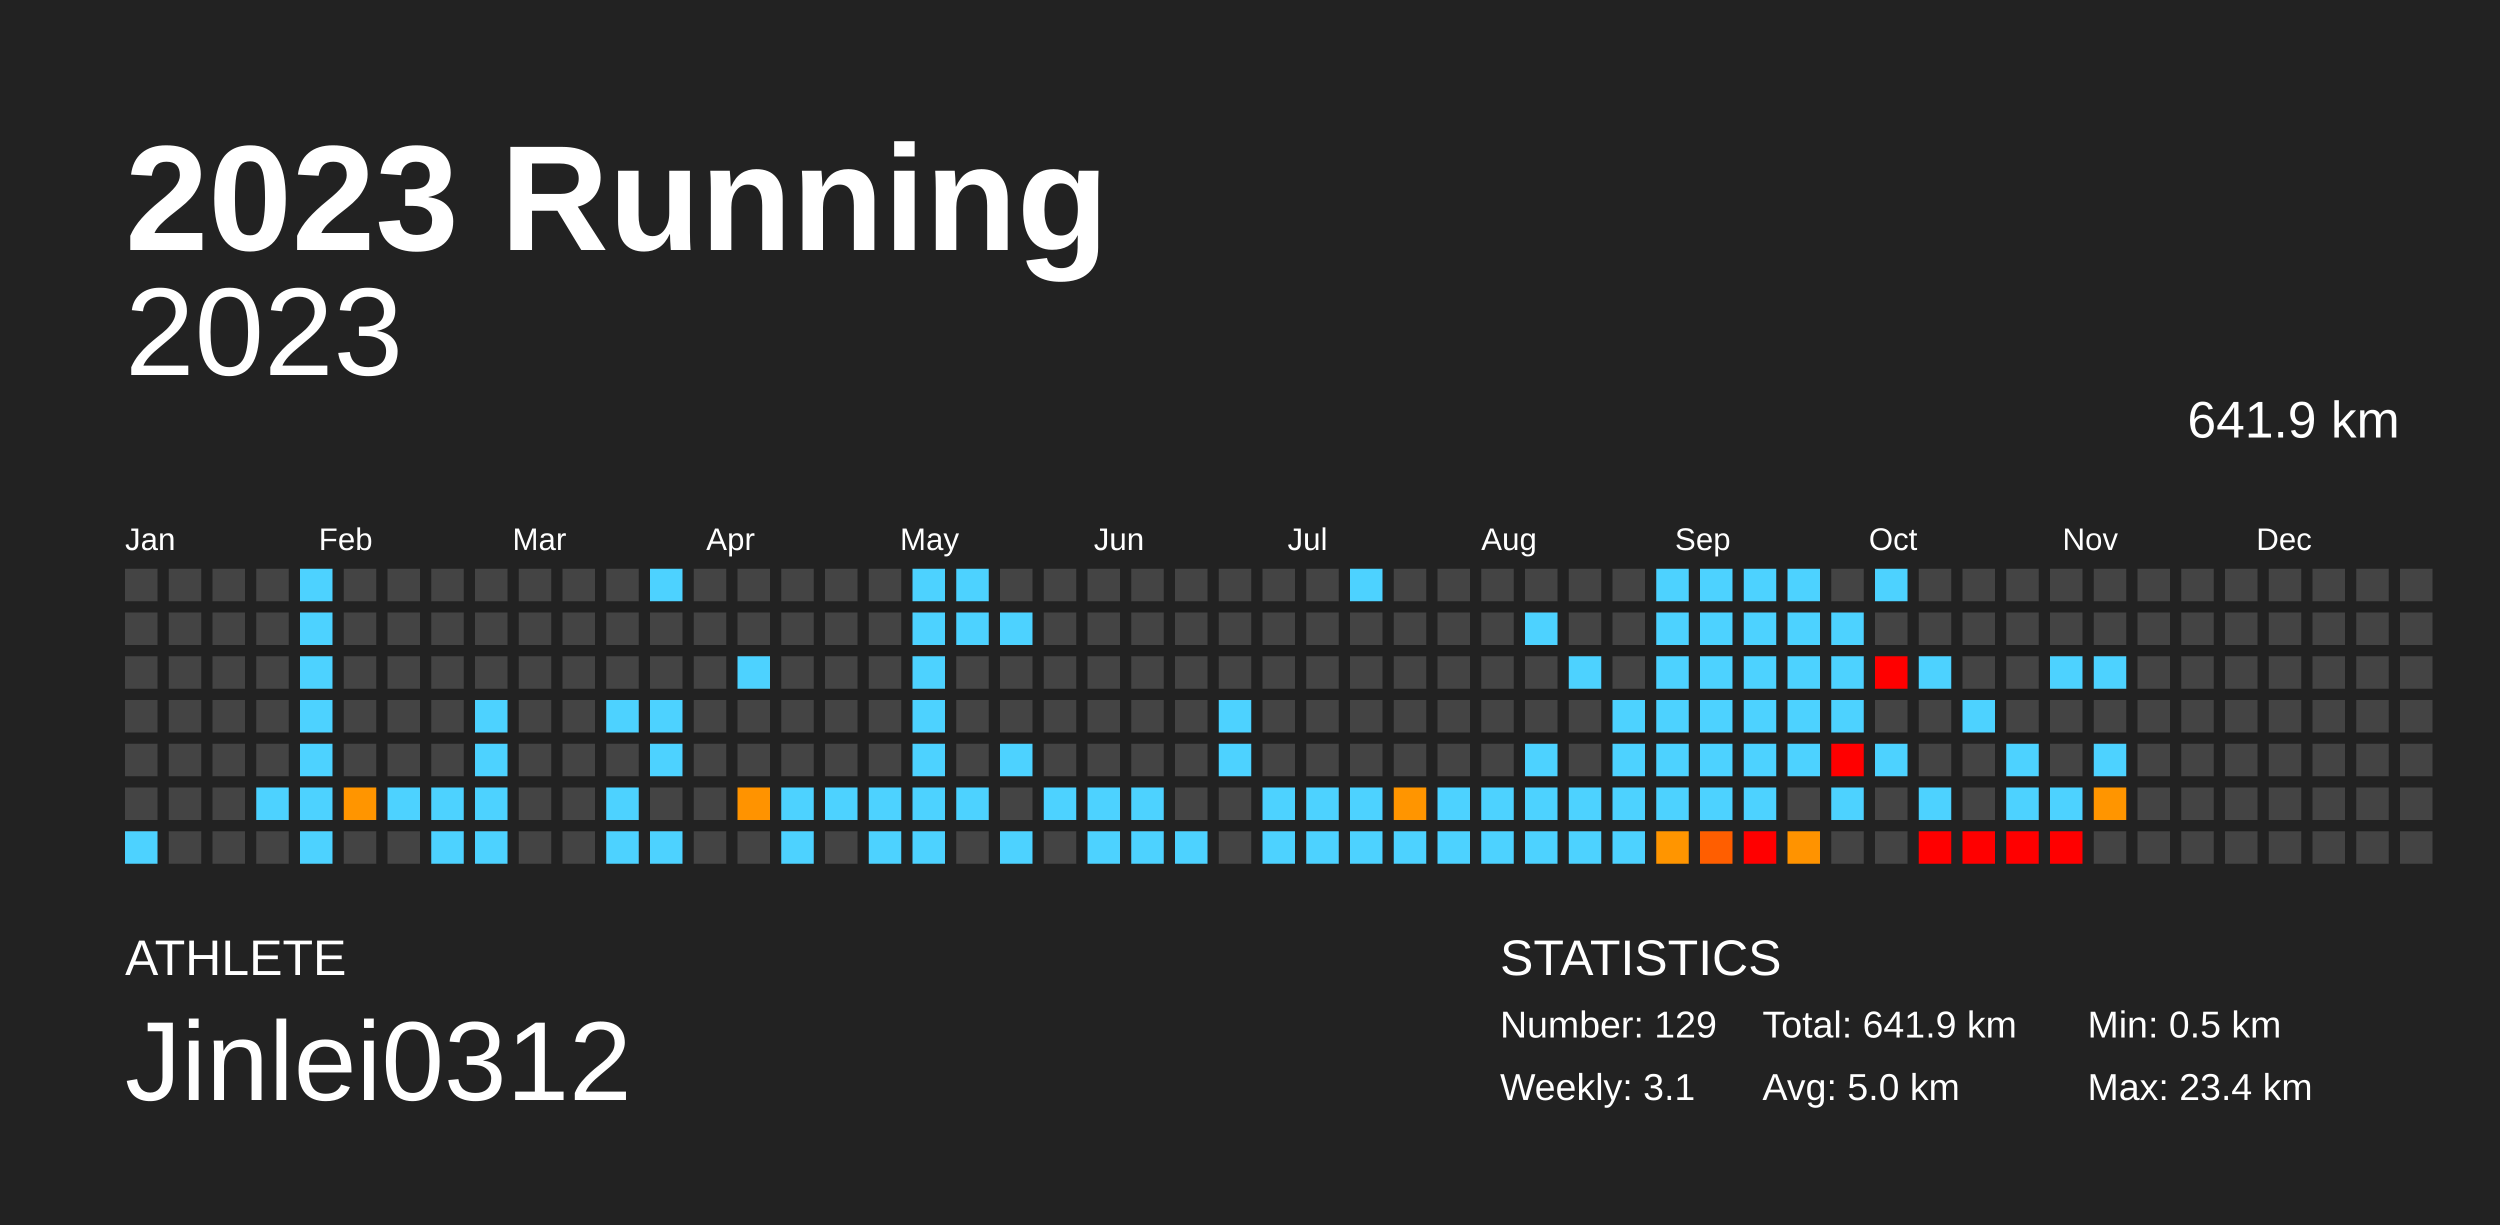
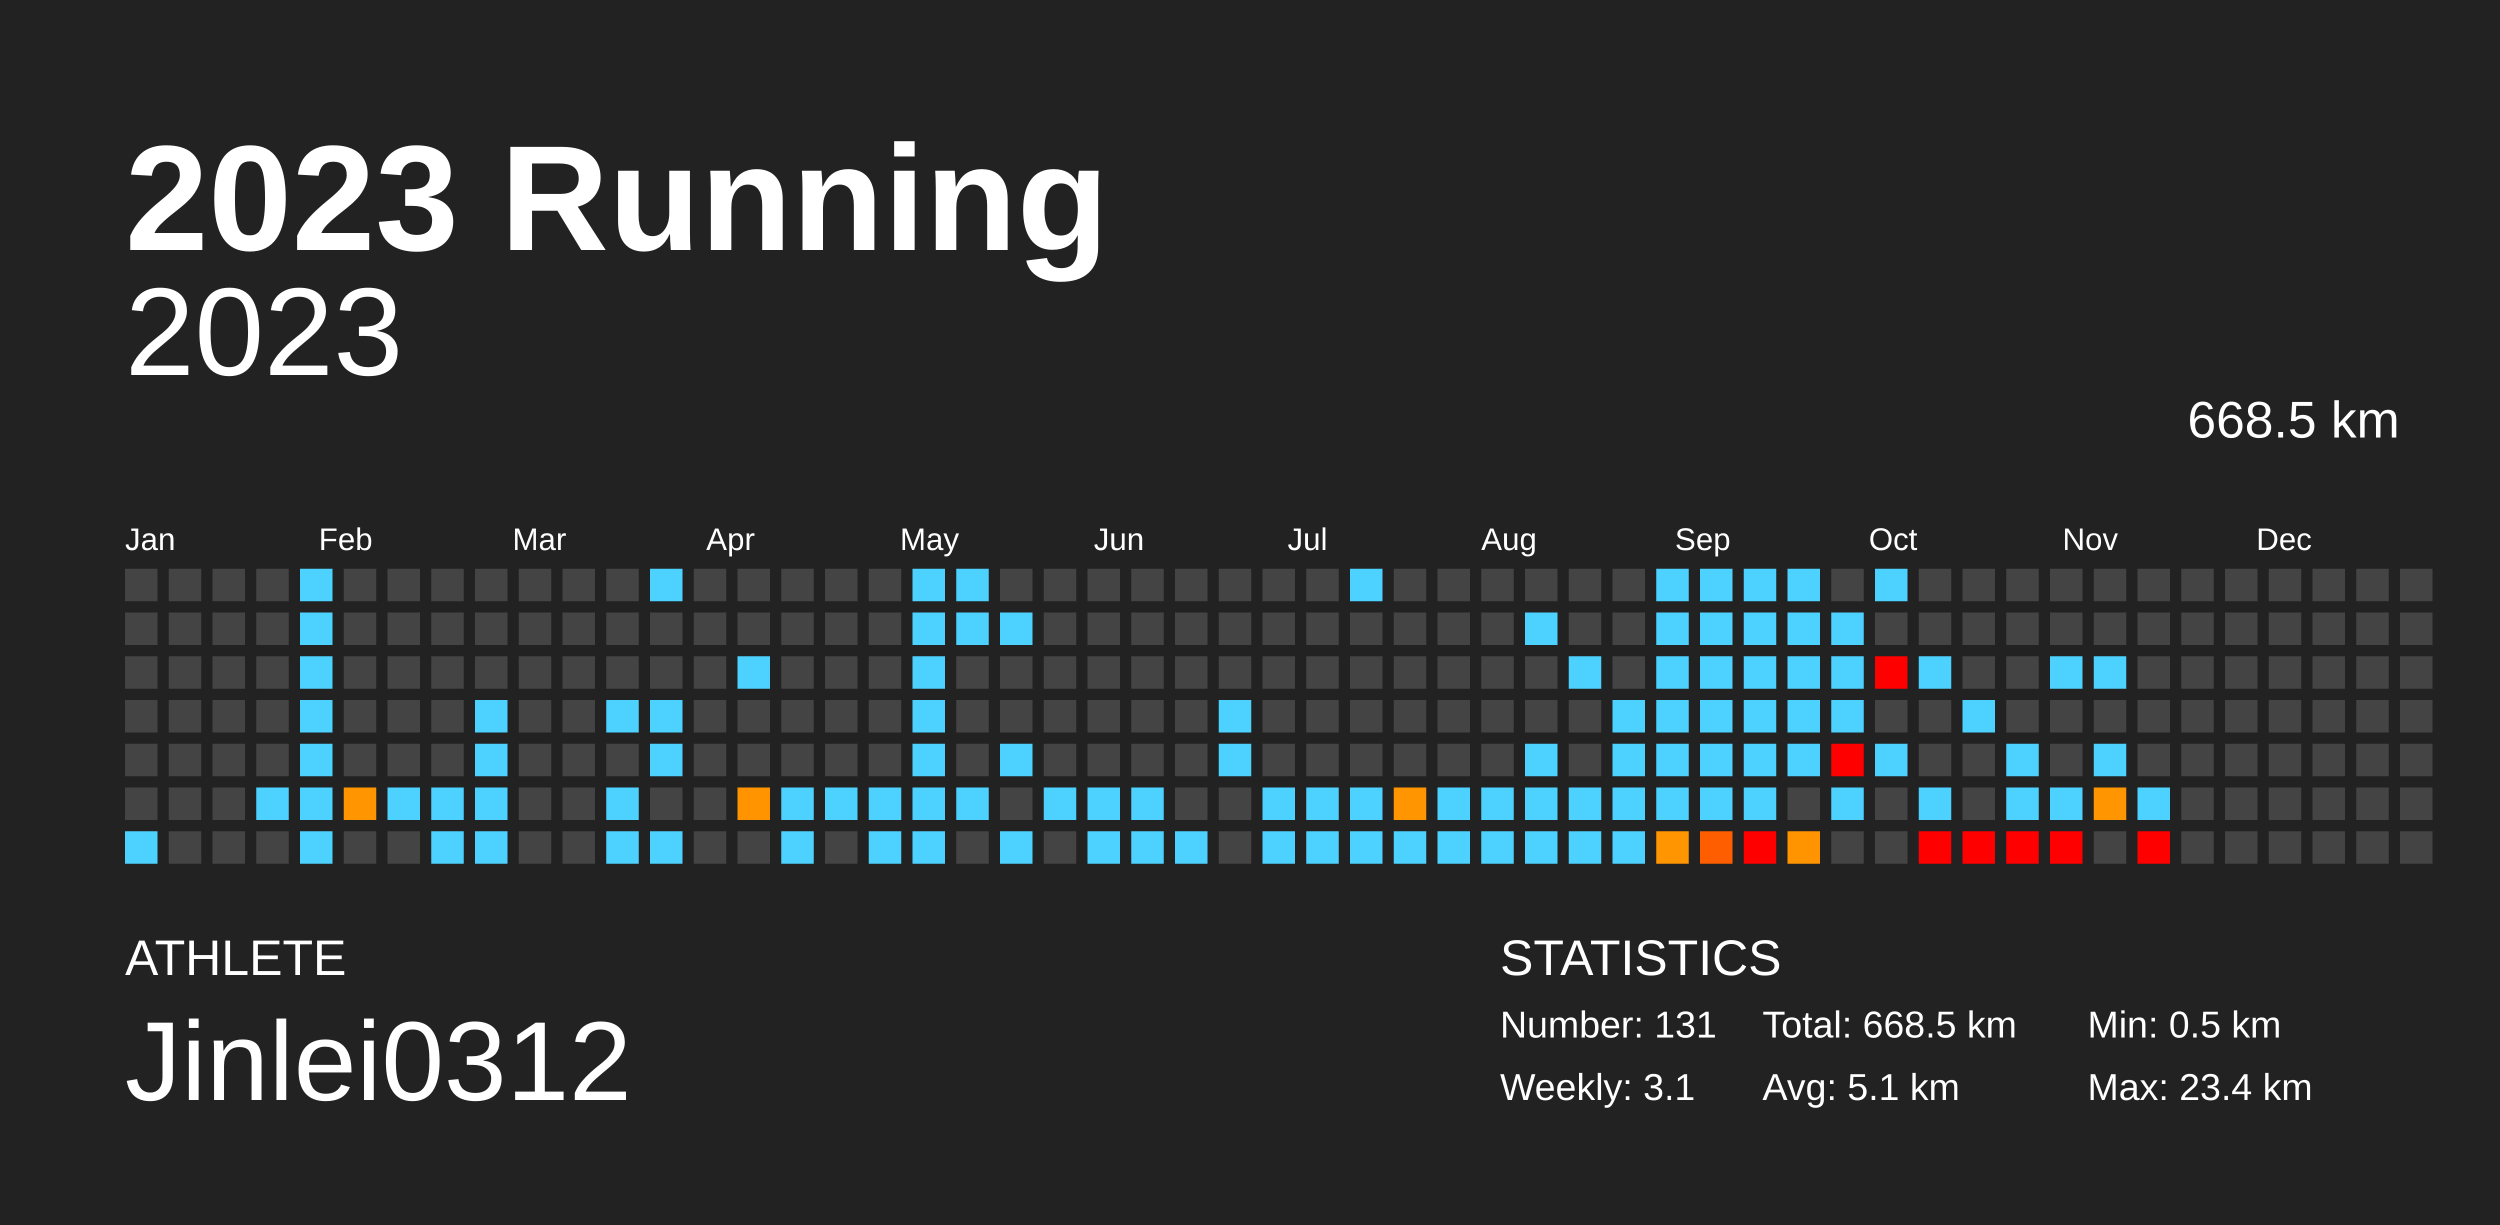
<svg xmlns="http://www.w3.org/2000/svg" baseProfile="full" height="98mm" version="1.1" viewBox="0,0,200,98" width="200mm">
  <defs />
  <rect fill="#222222" height="98" width="200" x="0" y="0" />
  <text fill="#FFFFFF" style="font-size:12px; font-family:Arial; font-weight:bold;" x="10" y="20">2023 Running</text>
  <text fill="#FFFFFF" style="font-size:4px; font-family:Arial" x="10" y="78">ATHLETE</text>
  <text fill="#FFFFFF" style="font-size:9px; font-family:Arial" x="10" y="88">Jinlei0312</text>
  <text fill="#FFFFFF" style="font-size:4px; font-family:Arial" x="120" y="78">STATISTICS</text>
-   <text fill="#FFFFFF" style="font-size:3px; font-family:Arial" x="120" y="83">Number: 129</text>
+   <text fill="#FFFFFF" style="font-size:3px; font-family:Arial" x="120" y="83">Number: 131</text>
  <text fill="#FFFFFF" style="font-size:3px; font-family:Arial" x="120" y="88">Weekly: 3.1</text>
-   <text fill="#FFFFFF" style="font-size:3px; font-family:Arial" x="141" y="83">Total: 641.9 km</text>
-   <text fill="#FFFFFF" style="font-size:3px; font-family:Arial" x="141" y="88">Avg: 5.0 km</text>
+   <text fill="#FFFFFF" style="font-size:3px; font-family:Arial" x="141" y="83">Total: 668.5 km</text>
+   <text fill="#FFFFFF" style="font-size:3px; font-family:Arial" x="141" y="88">Avg: 5.1 km</text>
  <text fill="#FFFFFF" style="font-size:3px; font-family:Arial" x="167" y="83">Min: 0.5 km</text>
  <text fill="#FFFFFF" style="font-size:3px; font-family:Arial" x="167" y="88">Max: 23.4 km</text>
  <text alignment-baseline="hanging" fill="#FFFFFF" style="font-size:10.0px; font-family:Arial;" x="10" y="30">2023</text>
-   <text alignment-baseline="hanging" fill="#FFFFFF" style="font-size:4.125px; font-family:Arial;" x="175" y="35">641.9 km</text>
+   <text alignment-baseline="hanging" fill="#FFFFFF" style="font-size:4.125px; font-family:Arial;" x="175" y="35">668.5 km</text>
  <text fill="#FFFFFF" style="font-size:2.5px; font-family:Arial" x="10.0" y="44">Jan</text>
  <text fill="#FFFFFF" style="font-size:2.5px; font-family:Arial" x="25.5" y="44">Feb</text>
  <text fill="#FFFFFF" style="font-size:2.5px; font-family:Arial" x="41.0" y="44">Mar</text>
  <text fill="#FFFFFF" style="font-size:2.5px; font-family:Arial" x="56.5" y="44">Apr</text>
  <text fill="#FFFFFF" style="font-size:2.5px; font-family:Arial" x="72.0" y="44">May</text>
  <text fill="#FFFFFF" style="font-size:2.5px; font-family:Arial" x="87.5" y="44">Jun</text>
  <text fill="#FFFFFF" style="font-size:2.5px; font-family:Arial" x="103.0" y="44">Jul</text>
  <text fill="#FFFFFF" style="font-size:2.5px; font-family:Arial" x="118.5" y="44">Aug</text>
  <text fill="#FFFFFF" style="font-size:2.5px; font-family:Arial" x="134.0" y="44">Sep</text>
  <text fill="#FFFFFF" style="font-size:2.5px; font-family:Arial" x="149.5" y="44">Oct</text>
  <text fill="#FFFFFF" style="font-size:2.5px; font-family:Arial" x="165.0" y="44">Nov</text>
  <text fill="#FFFFFF" style="font-size:2.5px; font-family:Arial" x="180.5" y="44">Dec</text>
  <rect fill="#444444" height="2.6" width="2.6" x="10.0" y="45.5" />
  <rect fill="#444444" height="2.6" width="2.6" x="10.0" y="49.0" />
  <rect fill="#444444" height="2.6" width="2.6" x="10.0" y="52.5" />
  <rect fill="#444444" height="2.6" width="2.6" x="10.0" y="56.0" />
  <rect fill="#444444" height="2.6" width="2.6" x="10.0" y="59.5" />
  <rect fill="#444444" height="2.6" width="2.6" x="10.0" y="63.0" />
  <rect fill="#4dd2ff" height="2.6" width="2.6" x="10.0" y="66.5" />
  <rect fill="#444444" height="2.6" width="2.6" x="13.5" y="45.5" />
  <rect fill="#444444" height="2.6" width="2.6" x="13.5" y="49.0" />
  <rect fill="#444444" height="2.6" width="2.6" x="13.5" y="52.5" />
  <rect fill="#444444" height="2.6" width="2.6" x="13.5" y="56.0" />
  <rect fill="#444444" height="2.6" width="2.6" x="13.5" y="59.5" />
  <rect fill="#444444" height="2.6" width="2.6" x="13.5" y="63.0" />
  <rect fill="#444444" height="2.6" width="2.6" x="13.5" y="66.5" />
  <rect fill="#444444" height="2.6" width="2.6" x="17.0" y="45.5" />
  <rect fill="#444444" height="2.6" width="2.6" x="17.0" y="49.0" />
  <rect fill="#444444" height="2.6" width="2.6" x="17.0" y="52.5" />
  <rect fill="#444444" height="2.6" width="2.6" x="17.0" y="56.0" />
  <rect fill="#444444" height="2.6" width="2.6" x="17.0" y="59.5" />
  <rect fill="#444444" height="2.6" width="2.6" x="17.0" y="63.0" />
  <rect fill="#444444" height="2.6" width="2.6" x="17.0" y="66.5" />
  <rect fill="#444444" height="2.6" width="2.6" x="20.5" y="45.5" />
  <rect fill="#444444" height="2.6" width="2.6" x="20.5" y="49.0" />
  <rect fill="#444444" height="2.6" width="2.6" x="20.5" y="52.5" />
  <rect fill="#444444" height="2.6" width="2.6" x="20.5" y="56.0" />
  <rect fill="#444444" height="2.6" width="2.6" x="20.5" y="59.5" />
  <rect fill="#4dd2ff" height="2.6" width="2.6" x="20.5" y="63.0" />
  <rect fill="#444444" height="2.6" width="2.6" x="20.5" y="66.5" />
  <rect fill="#4dd2ff" height="2.6" width="2.6" x="24.0" y="45.5" />
  <rect fill="#4dd2ff" height="2.6" width="2.6" x="24.0" y="49.0" />
  <rect fill="#4dd2ff" height="2.6" width="2.6" x="24.0" y="52.5" />
  <rect fill="#4dd2ff" height="2.6" width="2.6" x="24.0" y="56.0" />
  <rect fill="#4dd2ff" height="2.6" width="2.6" x="24.0" y="59.5" />
  <rect fill="#4dd2ff" height="2.6" width="2.6" x="24.0" y="63.0" />
  <rect fill="#4dd2ff" height="2.6" width="2.6" x="24.0" y="66.5" />
  <rect fill="#444444" height="2.6" width="2.6" x="27.5" y="45.5" />
  <rect fill="#444444" height="2.6" width="2.6" x="27.5" y="49.0" />
  <rect fill="#444444" height="2.6" width="2.6" x="27.5" y="52.5" />
  <rect fill="#444444" height="2.6" width="2.6" x="27.5" y="56.0" />
  <rect fill="#444444" height="2.6" width="2.6" x="27.5" y="59.5" />
  <rect fill="#ff9500" height="2.6" width="2.6" x="27.5" y="63.0" />
  <rect fill="#444444" height="2.6" width="2.6" x="27.5" y="66.5" />
  <rect fill="#444444" height="2.6" width="2.6" x="31.0" y="45.5" />
  <rect fill="#444444" height="2.6" width="2.6" x="31.0" y="49.0" />
  <rect fill="#444444" height="2.6" width="2.6" x="31.0" y="52.5" />
  <rect fill="#444444" height="2.6" width="2.6" x="31.0" y="56.0" />
  <rect fill="#444444" height="2.6" width="2.6" x="31.0" y="59.5" />
  <rect fill="#4dd2ff" height="2.6" width="2.6" x="31.0" y="63.0" />
  <rect fill="#444444" height="2.6" width="2.6" x="31.0" y="66.5" />
  <rect fill="#444444" height="2.6" width="2.6" x="34.5" y="45.5" />
  <rect fill="#444444" height="2.6" width="2.6" x="34.5" y="49.0" />
  <rect fill="#444444" height="2.6" width="2.6" x="34.5" y="52.5" />
  <rect fill="#444444" height="2.6" width="2.6" x="34.5" y="56.0" />
  <rect fill="#444444" height="2.6" width="2.6" x="34.5" y="59.5" />
  <rect fill="#4dd2ff" height="2.6" width="2.6" x="34.5" y="63.0" />
  <rect fill="#4dd2ff" height="2.6" width="2.6" x="34.5" y="66.5" />
  <rect fill="#444444" height="2.6" width="2.6" x="38.0" y="45.5" />
  <rect fill="#444444" height="2.6" width="2.6" x="38.0" y="49.0" />
  <rect fill="#444444" height="2.6" width="2.6" x="38.0" y="52.5" />
  <rect fill="#4dd2ff" height="2.6" width="2.6" x="38.0" y="56.0" />
  <rect fill="#4dd2ff" height="2.6" width="2.6" x="38.0" y="59.5" />
  <rect fill="#4dd2ff" height="2.6" width="2.6" x="38.0" y="63.0" />
  <rect fill="#4dd2ff" height="2.6" width="2.6" x="38.0" y="66.5" />
  <rect fill="#444444" height="2.6" width="2.6" x="41.5" y="45.5" />
  <rect fill="#444444" height="2.6" width="2.6" x="41.5" y="49.0" />
  <rect fill="#444444" height="2.6" width="2.6" x="41.5" y="52.5" />
  <rect fill="#444444" height="2.6" width="2.6" x="41.5" y="56.0" />
  <rect fill="#444444" height="2.6" width="2.6" x="41.5" y="59.5" />
  <rect fill="#444444" height="2.6" width="2.6" x="41.5" y="63.0" />
  <rect fill="#444444" height="2.6" width="2.6" x="41.5" y="66.5" />
  <rect fill="#444444" height="2.6" width="2.6" x="45.0" y="45.5" />
  <rect fill="#444444" height="2.6" width="2.6" x="45.0" y="49.0" />
  <rect fill="#444444" height="2.6" width="2.6" x="45.0" y="52.5" />
  <rect fill="#444444" height="2.6" width="2.6" x="45.0" y="56.0" />
  <rect fill="#444444" height="2.6" width="2.6" x="45.0" y="59.5" />
  <rect fill="#444444" height="2.6" width="2.6" x="45.0" y="63.0" />
  <rect fill="#444444" height="2.6" width="2.6" x="45.0" y="66.5" />
  <rect fill="#444444" height="2.6" width="2.6" x="48.5" y="45.5" />
  <rect fill="#444444" height="2.6" width="2.6" x="48.5" y="49.0" />
  <rect fill="#444444" height="2.6" width="2.6" x="48.5" y="52.5" />
  <rect fill="#4dd2ff" height="2.6" width="2.6" x="48.5" y="56.0" />
  <rect fill="#444444" height="2.6" width="2.6" x="48.5" y="59.5" />
  <rect fill="#4dd2ff" height="2.6" width="2.6" x="48.5" y="63.0" />
  <rect fill="#4dd2ff" height="2.6" width="2.6" x="48.5" y="66.5" />
  <rect fill="#4dd2ff" height="2.6" width="2.6" x="52.0" y="45.5" />
  <rect fill="#444444" height="2.6" width="2.6" x="52.0" y="49.0" />
  <rect fill="#444444" height="2.6" width="2.6" x="52.0" y="52.5" />
  <rect fill="#4dd2ff" height="2.6" width="2.6" x="52.0" y="56.0" />
  <rect fill="#4dd2ff" height="2.6" width="2.6" x="52.0" y="59.5" />
  <rect fill="#444444" height="2.6" width="2.6" x="52.0" y="63.0" />
  <rect fill="#4dd2ff" height="2.6" width="2.6" x="52.0" y="66.5" />
  <rect fill="#444444" height="2.6" width="2.6" x="55.5" y="45.5" />
  <rect fill="#444444" height="2.6" width="2.6" x="55.5" y="49.0" />
  <rect fill="#444444" height="2.6" width="2.6" x="55.5" y="52.5" />
  <rect fill="#444444" height="2.6" width="2.6" x="55.5" y="56.0" />
  <rect fill="#444444" height="2.6" width="2.6" x="55.5" y="59.5" />
  <rect fill="#444444" height="2.6" width="2.6" x="55.5" y="63.0" />
  <rect fill="#444444" height="2.6" width="2.6" x="55.5" y="66.5" />
  <rect fill="#444444" height="2.6" width="2.6" x="59.0" y="45.5" />
  <rect fill="#444444" height="2.6" width="2.6" x="59.0" y="49.0" />
  <rect fill="#4dd2ff" height="2.6" width="2.6" x="59.0" y="52.5" />
  <rect fill="#444444" height="2.6" width="2.6" x="59.0" y="56.0" />
  <rect fill="#444444" height="2.6" width="2.6" x="59.0" y="59.5" />
  <rect fill="#ff9300" height="2.6" width="2.6" x="59.0" y="63.0" />
  <rect fill="#444444" height="2.6" width="2.6" x="59.0" y="66.5" />
  <rect fill="#444444" height="2.6" width="2.6" x="62.5" y="45.5" />
  <rect fill="#444444" height="2.6" width="2.6" x="62.5" y="49.0" />
  <rect fill="#444444" height="2.6" width="2.6" x="62.5" y="52.5" />
  <rect fill="#444444" height="2.6" width="2.6" x="62.5" y="56.0" />
  <rect fill="#444444" height="2.6" width="2.6" x="62.5" y="59.5" />
  <rect fill="#4dd2ff" height="2.6" width="2.6" x="62.5" y="63.0" />
  <rect fill="#4dd2ff" height="2.6" width="2.6" x="62.5" y="66.5" />
  <rect fill="#444444" height="2.6" width="2.6" x="66.0" y="45.5" />
  <rect fill="#444444" height="2.6" width="2.6" x="66.0" y="49.0" />
  <rect fill="#444444" height="2.6" width="2.6" x="66.0" y="52.5" />
  <rect fill="#444444" height="2.6" width="2.6" x="66.0" y="56.0" />
  <rect fill="#444444" height="2.6" width="2.6" x="66.0" y="59.5" />
  <rect fill="#4dd2ff" height="2.6" width="2.6" x="66.0" y="63.0" />
  <rect fill="#444444" height="2.6" width="2.6" x="66.0" y="66.5" />
  <rect fill="#444444" height="2.6" width="2.6" x="69.5" y="45.5" />
  <rect fill="#444444" height="2.6" width="2.6" x="69.5" y="49.0" />
  <rect fill="#444444" height="2.6" width="2.6" x="69.5" y="52.5" />
  <rect fill="#444444" height="2.6" width="2.6" x="69.5" y="56.0" />
  <rect fill="#444444" height="2.6" width="2.6" x="69.5" y="59.5" />
  <rect fill="#4dd2ff" height="2.6" width="2.6" x="69.5" y="63.0" />
  <rect fill="#4dd2ff" height="2.6" width="2.6" x="69.5" y="66.5" />
  <rect fill="#4dd2ff" height="2.6" width="2.6" x="73.0" y="45.5" />
  <rect fill="#4dd2ff" height="2.6" width="2.6" x="73.0" y="49.0" />
  <rect fill="#4dd2ff" height="2.6" width="2.6" x="73.0" y="52.5" />
  <rect fill="#4dd2ff" height="2.6" width="2.6" x="73.0" y="56.0" />
  <rect fill="#4dd2ff" height="2.6" width="2.6" x="73.0" y="59.5" />
  <rect fill="#4dd2ff" height="2.6" width="2.6" x="73.0" y="63.0" />
  <rect fill="#4dd2ff" height="2.6" width="2.6" x="73.0" y="66.5" />
  <rect fill="#4dd2ff" height="2.6" width="2.6" x="76.5" y="45.5" />
  <rect fill="#4dd2ff" height="2.6" width="2.6" x="76.5" y="49.0" />
  <rect fill="#444444" height="2.6" width="2.6" x="76.5" y="52.5" />
  <rect fill="#444444" height="2.6" width="2.6" x="76.5" y="56.0" />
  <rect fill="#444444" height="2.6" width="2.6" x="76.5" y="59.5" />
  <rect fill="#4dd2ff" height="2.6" width="2.6" x="76.5" y="63.0" />
  <rect fill="#444444" height="2.6" width="2.6" x="76.5" y="66.5" />
  <rect fill="#444444" height="2.6" width="2.6" x="80.0" y="45.5" />
  <rect fill="#4dd2ff" height="2.6" width="2.6" x="80.0" y="49.0" />
  <rect fill="#444444" height="2.6" width="2.6" x="80.0" y="52.5" />
  <rect fill="#444444" height="2.6" width="2.6" x="80.0" y="56.0" />
  <rect fill="#4dd2ff" height="2.6" width="2.6" x="80.0" y="59.5" />
  <rect fill="#444444" height="2.6" width="2.6" x="80.0" y="63.0" />
  <rect fill="#4dd2ff" height="2.6" width="2.6" x="80.0" y="66.5" />
  <rect fill="#444444" height="2.6" width="2.6" x="83.5" y="45.5" />
  <rect fill="#444444" height="2.6" width="2.6" x="83.5" y="49.0" />
  <rect fill="#444444" height="2.6" width="2.6" x="83.5" y="52.5" />
  <rect fill="#444444" height="2.6" width="2.6" x="83.5" y="56.0" />
  <rect fill="#444444" height="2.6" width="2.6" x="83.5" y="59.5" />
  <rect fill="#4dd2ff" height="2.6" width="2.6" x="83.5" y="63.0" />
  <rect fill="#444444" height="2.6" width="2.6" x="83.5" y="66.5" />
  <rect fill="#444444" height="2.6" width="2.6" x="87.0" y="45.5" />
  <rect fill="#444444" height="2.6" width="2.6" x="87.0" y="49.0" />
  <rect fill="#444444" height="2.6" width="2.6" x="87.0" y="52.5" />
  <rect fill="#444444" height="2.6" width="2.6" x="87.0" y="56.0" />
  <rect fill="#444444" height="2.6" width="2.6" x="87.0" y="59.5" />
  <rect fill="#4dd2ff" height="2.6" width="2.6" x="87.0" y="63.0" />
  <rect fill="#4dd2ff" height="2.6" width="2.6" x="87.0" y="66.5" />
  <rect fill="#444444" height="2.6" width="2.6" x="90.5" y="45.5" />
  <rect fill="#444444" height="2.6" width="2.6" x="90.5" y="49.0" />
  <rect fill="#444444" height="2.6" width="2.6" x="90.5" y="52.5" />
  <rect fill="#444444" height="2.6" width="2.6" x="90.5" y="56.0" />
  <rect fill="#444444" height="2.6" width="2.6" x="90.5" y="59.5" />
  <rect fill="#4dd2ff" height="2.6" width="2.6" x="90.5" y="63.0" />
  <rect fill="#4dd2ff" height="2.6" width="2.6" x="90.5" y="66.5" />
  <rect fill="#444444" height="2.6" width="2.6" x="94.0" y="45.5" />
  <rect fill="#444444" height="2.6" width="2.6" x="94.0" y="49.0" />
  <rect fill="#444444" height="2.6" width="2.6" x="94.0" y="52.5" />
  <rect fill="#444444" height="2.6" width="2.6" x="94.0" y="56.0" />
  <rect fill="#444444" height="2.6" width="2.6" x="94.0" y="59.5" />
  <rect fill="#444444" height="2.6" width="2.6" x="94.0" y="63.0" />
  <rect fill="#4dd2ff" height="2.6" width="2.6" x="94.0" y="66.5" />
  <rect fill="#444444" height="2.6" width="2.6" x="97.5" y="45.5" />
  <rect fill="#444444" height="2.6" width="2.6" x="97.5" y="49.0" />
  <rect fill="#444444" height="2.6" width="2.6" x="97.5" y="52.5" />
  <rect fill="#4dd2ff" height="2.6" width="2.6" x="97.5" y="56.0" />
  <rect fill="#4dd2ff" height="2.6" width="2.6" x="97.5" y="59.5" />
  <rect fill="#444444" height="2.6" width="2.6" x="97.5" y="63.0" />
  <rect fill="#444444" height="2.6" width="2.6" x="97.5" y="66.5" />
  <rect fill="#444444" height="2.6" width="2.6" x="101.0" y="45.5" />
  <rect fill="#444444" height="2.6" width="2.6" x="101.0" y="49.0" />
  <rect fill="#444444" height="2.6" width="2.6" x="101.0" y="52.5" />
  <rect fill="#444444" height="2.6" width="2.6" x="101.0" y="56.0" />
  <rect fill="#444444" height="2.6" width="2.6" x="101.0" y="59.5" />
  <rect fill="#4dd2ff" height="2.6" width="2.6" x="101.0" y="63.0" />
  <rect fill="#4dd2ff" height="2.6" width="2.6" x="101.0" y="66.5" />
  <rect fill="#444444" height="2.6" width="2.6" x="104.5" y="45.5" />
  <rect fill="#444444" height="2.6" width="2.6" x="104.5" y="49.0" />
  <rect fill="#444444" height="2.6" width="2.6" x="104.5" y="52.5" />
  <rect fill="#444444" height="2.6" width="2.6" x="104.5" y="56.0" />
  <rect fill="#444444" height="2.6" width="2.6" x="104.5" y="59.5" />
  <rect fill="#4dd2ff" height="2.6" width="2.6" x="104.5" y="63.0" />
  <rect fill="#4dd2ff" height="2.6" width="2.6" x="104.5" y="66.5" />
  <rect fill="#4dd2ff" height="2.6" width="2.6" x="108.0" y="45.5" />
  <rect fill="#444444" height="2.6" width="2.6" x="108.0" y="49.0" />
  <rect fill="#444444" height="2.6" width="2.6" x="108.0" y="52.5" />
  <rect fill="#444444" height="2.6" width="2.6" x="108.0" y="56.0" />
  <rect fill="#444444" height="2.6" width="2.6" x="108.0" y="59.5" />
  <rect fill="#4dd2ff" height="2.6" width="2.6" x="108.0" y="63.0" />
  <rect fill="#4dd2ff" height="2.6" width="2.6" x="108.0" y="66.5" />
  <rect fill="#444444" height="2.6" width="2.6" x="111.5" y="45.5" />
  <rect fill="#444444" height="2.6" width="2.6" x="111.5" y="49.0" />
  <rect fill="#444444" height="2.6" width="2.6" x="111.5" y="52.5" />
  <rect fill="#444444" height="2.6" width="2.6" x="111.5" y="56.0" />
  <rect fill="#444444" height="2.6" width="2.6" x="111.5" y="59.5" />
  <rect fill="#ff9500" height="2.6" width="2.6" x="111.5" y="63.0" />
  <rect fill="#4dd2ff" height="2.6" width="2.6" x="111.5" y="66.5" />
  <rect fill="#444444" height="2.6" width="2.6" x="115.0" y="45.5" />
  <rect fill="#444444" height="2.6" width="2.6" x="115.0" y="49.0" />
  <rect fill="#444444" height="2.6" width="2.6" x="115.0" y="52.5" />
  <rect fill="#444444" height="2.6" width="2.6" x="115.0" y="56.0" />
  <rect fill="#444444" height="2.6" width="2.6" x="115.0" y="59.5" />
  <rect fill="#4dd2ff" height="2.6" width="2.6" x="115.0" y="63.0" />
  <rect fill="#4dd2ff" height="2.6" width="2.6" x="115.0" y="66.5" />
  <rect fill="#444444" height="2.6" width="2.6" x="118.5" y="45.5" />
  <rect fill="#444444" height="2.6" width="2.6" x="118.5" y="49.0" />
  <rect fill="#444444" height="2.6" width="2.6" x="118.5" y="52.5" />
  <rect fill="#444444" height="2.6" width="2.6" x="118.5" y="56.0" />
  <rect fill="#444444" height="2.6" width="2.6" x="118.5" y="59.5" />
  <rect fill="#4dd2ff" height="2.6" width="2.6" x="118.5" y="63.0" />
  <rect fill="#4dd2ff" height="2.6" width="2.6" x="118.5" y="66.5" />
  <rect fill="#444444" height="2.6" width="2.6" x="122.0" y="45.5" />
  <rect fill="#4dd2ff" height="2.6" width="2.6" x="122.0" y="49.0" />
  <rect fill="#444444" height="2.6" width="2.6" x="122.0" y="52.5" />
  <rect fill="#444444" height="2.6" width="2.6" x="122.0" y="56.0" />
  <rect fill="#4dd2ff" height="2.6" width="2.6" x="122.0" y="59.5" />
  <rect fill="#4dd2ff" height="2.6" width="2.6" x="122.0" y="63.0" />
  <rect fill="#4dd2ff" height="2.6" width="2.6" x="122.0" y="66.5" />
  <rect fill="#444444" height="2.6" width="2.6" x="125.5" y="45.5" />
  <rect fill="#444444" height="2.6" width="2.6" x="125.5" y="49.0" />
  <rect fill="#4dd2ff" height="2.6" width="2.6" x="125.5" y="52.5" />
  <rect fill="#444444" height="2.6" width="2.6" x="125.5" y="56.0" />
  <rect fill="#444444" height="2.6" width="2.6" x="125.5" y="59.5" />
  <rect fill="#4dd2ff" height="2.6" width="2.6" x="125.5" y="63.0" />
  <rect fill="#4dd2ff" height="2.6" width="2.6" x="125.5" y="66.5" />
  <rect fill="#444444" height="2.6" width="2.6" x="129.0" y="45.5" />
  <rect fill="#444444" height="2.6" width="2.6" x="129.0" y="49.0" />
  <rect fill="#444444" height="2.6" width="2.6" x="129.0" y="52.5" />
  <rect fill="#4dd2ff" height="2.6" width="2.6" x="129.0" y="56.0" />
  <rect fill="#4dd2ff" height="2.6" width="2.6" x="129.0" y="59.5" />
  <rect fill="#4dd2ff" height="2.6" width="2.6" x="129.0" y="63.0" />
  <rect fill="#4dd2ff" height="2.6" width="2.6" x="129.0" y="66.5" />
  <rect fill="#4dd2ff" height="2.6" width="2.6" x="132.5" y="45.5" />
  <rect fill="#4dd2ff" height="2.6" width="2.6" x="132.5" y="49.0" />
  <rect fill="#4dd2ff" height="2.6" width="2.6" x="132.5" y="52.5" />
  <rect fill="#4dd2ff" height="2.6" width="2.6" x="132.5" y="56.0" />
  <rect fill="#4dd2ff" height="2.6" width="2.6" x="132.5" y="59.5" />
  <rect fill="#4dd2ff" height="2.6" width="2.6" x="132.5" y="63.0" />
  <rect fill="#ff9500" height="2.6" width="2.6" x="132.5" y="66.5" />
  <rect fill="#4dd2ff" height="2.6" width="2.6" x="136.0" y="45.5" />
  <rect fill="#4dd2ff" height="2.6" width="2.6" x="136.0" y="49.0" />
  <rect fill="#4dd2ff" height="2.6" width="2.6" x="136.0" y="52.5" />
  <rect fill="#4dd2ff" height="2.6" width="2.6" x="136.0" y="56.0" />
  <rect fill="#4dd2ff" height="2.6" width="2.6" x="136.0" y="59.5" />
  <rect fill="#4dd2ff" height="2.6" width="2.6" x="136.0" y="63.0" />
  <rect fill="#ff5e00" height="2.6" width="2.6" x="136.0" y="66.5" />
  <rect fill="#4dd2ff" height="2.6" width="2.6" x="139.5" y="45.5" />
  <rect fill="#4dd2ff" height="2.6" width="2.6" x="139.5" y="49.0" />
  <rect fill="#4dd2ff" height="2.6" width="2.6" x="139.5" y="52.5" />
  <rect fill="#4dd2ff" height="2.6" width="2.6" x="139.5" y="56.0" />
  <rect fill="#4dd2ff" height="2.6" width="2.6" x="139.5" y="59.5" />
  <rect fill="#4dd2ff" height="2.6" width="2.6" x="139.5" y="63.0" />
  <rect fill="red" height="2.6" width="2.6" x="139.5" y="66.5" />
  <rect fill="#4dd2ff" height="2.6" width="2.6" x="143.0" y="45.5" />
  <rect fill="#4dd2ff" height="2.6" width="2.6" x="143.0" y="49.0" />
  <rect fill="#4dd2ff" height="2.6" width="2.6" x="143.0" y="52.5" />
  <rect fill="#4dd2ff" height="2.6" width="2.6" x="143.0" y="56.0" />
  <rect fill="#4dd2ff" height="2.6" width="2.6" x="143.0" y="59.5" />
  <rect fill="#444444" height="2.6" width="2.6" x="143.0" y="63.0" />
  <rect fill="#ff9300" height="2.6" width="2.6" x="143.0" y="66.5" />
  <rect fill="#444444" height="2.6" width="2.6" x="146.5" y="45.5" />
  <rect fill="#4dd2ff" height="2.6" width="2.6" x="146.5" y="49.0" />
  <rect fill="#4dd2ff" height="2.6" width="2.6" x="146.5" y="52.5" />
  <rect fill="#4dd2ff" height="2.6" width="2.6" x="146.5" y="56.0" />
  <rect fill="red" height="2.6" width="2.6" x="146.5" y="59.5" />
  <rect fill="#4dd2ff" height="2.6" width="2.6" x="146.5" y="63.0" />
  <rect fill="#444444" height="2.6" width="2.6" x="146.5" y="66.5" />
  <rect fill="#4dd2ff" height="2.6" width="2.6" x="150.0" y="45.5" />
  <rect fill="#444444" height="2.6" width="2.6" x="150.0" y="49.0" />
  <rect fill="red" height="2.6" width="2.6" x="150.0" y="52.5" />
  <rect fill="#444444" height="2.6" width="2.6" x="150.0" y="56.0" />
  <rect fill="#4dd2ff" height="2.6" width="2.6" x="150.0" y="59.5" />
  <rect fill="#444444" height="2.6" width="2.6" x="150.0" y="63.0" />
  <rect fill="#444444" height="2.6" width="2.6" x="150.0" y="66.5" />
  <rect fill="#444444" height="2.6" width="2.6" x="153.5" y="45.5" />
  <rect fill="#444444" height="2.6" width="2.6" x="153.5" y="49.0" />
  <rect fill="#4dd2ff" height="2.6" width="2.6" x="153.5" y="52.5" />
  <rect fill="#444444" height="2.6" width="2.6" x="153.5" y="56.0" />
  <rect fill="#444444" height="2.6" width="2.6" x="153.5" y="59.5" />
  <rect fill="#4dd2ff" height="2.6" width="2.6" x="153.5" y="63.0" />
  <rect fill="red" height="2.6" width="2.6" x="153.5" y="66.5" />
  <rect fill="#444444" height="2.6" width="2.6" x="157.0" y="45.5" />
  <rect fill="#444444" height="2.6" width="2.6" x="157.0" y="49.0" />
  <rect fill="#444444" height="2.6" width="2.6" x="157.0" y="52.5" />
  <rect fill="#4dd2ff" height="2.6" width="2.6" x="157.0" y="56.0" />
  <rect fill="#444444" height="2.6" width="2.6" x="157.0" y="59.5" />
  <rect fill="#444444" height="2.6" width="2.6" x="157.0" y="63.0" />
  <rect fill="red" height="2.6" width="2.6" x="157.0" y="66.5" />
  <rect fill="#444444" height="2.6" width="2.6" x="160.5" y="45.5" />
  <rect fill="#444444" height="2.6" width="2.6" x="160.5" y="49.0" />
  <rect fill="#444444" height="2.6" width="2.6" x="160.5" y="52.5" />
  <rect fill="#444444" height="2.6" width="2.6" x="160.5" y="56.0" />
  <rect fill="#4dd2ff" height="2.6" width="2.6" x="160.5" y="59.5" />
  <rect fill="#4dd2ff" height="2.6" width="2.6" x="160.5" y="63.0" />
  <rect fill="red" height="2.6" width="2.6" x="160.5" y="66.5" />
  <rect fill="#444444" height="2.6" width="2.6" x="164.0" y="45.5" />
  <rect fill="#444444" height="2.6" width="2.6" x="164.0" y="49.0" />
  <rect fill="#4dd2ff" height="2.6" width="2.6" x="164.0" y="52.5" />
  <rect fill="#444444" height="2.6" width="2.6" x="164.0" y="56.0" />
  <rect fill="#444444" height="2.6" width="2.6" x="164.0" y="59.5" />
  <rect fill="#4dd2ff" height="2.6" width="2.6" x="164.0" y="63.0" />
  <rect fill="red" height="2.6" width="2.6" x="164.0" y="66.5" />
  <rect fill="#444444" height="2.6" width="2.6" x="167.5" y="45.5" />
  <rect fill="#444444" height="2.6" width="2.6" x="167.5" y="49.0" />
  <rect fill="#4dd2ff" height="2.6" width="2.6" x="167.5" y="52.5" />
  <rect fill="#444444" height="2.6" width="2.6" x="167.5" y="56.0" />
  <rect fill="#4dd2ff" height="2.6" width="2.6" x="167.5" y="59.5" />
  <rect fill="#ff9500" height="2.6" width="2.6" x="167.5" y="63.0" />
  <rect fill="#444444" height="2.6" width="2.6" x="167.5" y="66.5" />
  <rect fill="#444444" height="2.6" width="2.6" x="171.0" y="45.5" />
  <rect fill="#444444" height="2.6" width="2.6" x="171.0" y="49.0" />
  <rect fill="#444444" height="2.6" width="2.6" x="171.0" y="52.5" />
  <rect fill="#444444" height="2.6" width="2.6" x="171.0" y="56.0" />
  <rect fill="#444444" height="2.6" width="2.6" x="171.0" y="59.5" />
-   <rect fill="#444444" height="2.6" width="2.6" x="171.0" y="63.0" />
-   <rect fill="#444444" height="2.6" width="2.6" x="171.0" y="66.5" />
+   <rect fill="#4dd2ff" height="2.6" width="2.6" x="171.0" y="63.0" />
+   <rect fill="red" height="2.6" width="2.6" x="171.0" y="66.5" />
  <rect fill="#444444" height="2.6" width="2.6" x="174.5" y="45.5" />
  <rect fill="#444444" height="2.6" width="2.6" x="174.5" y="49.0" />
  <rect fill="#444444" height="2.6" width="2.6" x="174.5" y="52.5" />
  <rect fill="#444444" height="2.6" width="2.6" x="174.5" y="56.0" />
  <rect fill="#444444" height="2.6" width="2.6" x="174.5" y="59.5" />
  <rect fill="#444444" height="2.6" width="2.6" x="174.5" y="63.0" />
  <rect fill="#444444" height="2.6" width="2.6" x="174.5" y="66.5" />
  <rect fill="#444444" height="2.6" width="2.6" x="178.0" y="45.5" />
  <rect fill="#444444" height="2.6" width="2.6" x="178.0" y="49.0" />
  <rect fill="#444444" height="2.6" width="2.6" x="178.0" y="52.5" />
  <rect fill="#444444" height="2.6" width="2.6" x="178.0" y="56.0" />
  <rect fill="#444444" height="2.6" width="2.6" x="178.0" y="59.5" />
  <rect fill="#444444" height="2.6" width="2.6" x="178.0" y="63.0" />
  <rect fill="#444444" height="2.6" width="2.6" x="178.0" y="66.5" />
  <rect fill="#444444" height="2.6" width="2.6" x="181.5" y="45.5" />
  <rect fill="#444444" height="2.6" width="2.6" x="181.5" y="49.0" />
  <rect fill="#444444" height="2.6" width="2.6" x="181.5" y="52.5" />
  <rect fill="#444444" height="2.6" width="2.6" x="181.5" y="56.0" />
  <rect fill="#444444" height="2.6" width="2.6" x="181.5" y="59.5" />
  <rect fill="#444444" height="2.6" width="2.6" x="181.5" y="63.0" />
  <rect fill="#444444" height="2.6" width="2.6" x="181.5" y="66.5" />
  <rect fill="#444444" height="2.6" width="2.6" x="185.0" y="45.5" />
  <rect fill="#444444" height="2.6" width="2.6" x="185.0" y="49.0" />
  <rect fill="#444444" height="2.6" width="2.6" x="185.0" y="52.5" />
  <rect fill="#444444" height="2.6" width="2.6" x="185.0" y="56.0" />
  <rect fill="#444444" height="2.6" width="2.6" x="185.0" y="59.5" />
  <rect fill="#444444" height="2.6" width="2.6" x="185.0" y="63.0" />
  <rect fill="#444444" height="2.6" width="2.6" x="185.0" y="66.5" />
  <rect fill="#444444" height="2.6" width="2.6" x="188.5" y="45.5" />
  <rect fill="#444444" height="2.6" width="2.6" x="188.5" y="49.0" />
  <rect fill="#444444" height="2.6" width="2.6" x="188.5" y="52.5" />
  <rect fill="#444444" height="2.6" width="2.6" x="188.5" y="56.0" />
  <rect fill="#444444" height="2.6" width="2.6" x="188.5" y="59.5" />
  <rect fill="#444444" height="2.6" width="2.6" x="188.5" y="63.0" />
  <rect fill="#444444" height="2.6" width="2.6" x="188.5" y="66.5" />
  <rect fill="#444444" height="2.6" width="2.6" x="192.0" y="45.5" />
  <rect fill="#444444" height="2.6" width="2.6" x="192.0" y="49.0" />
  <rect fill="#444444" height="2.6" width="2.6" x="192.0" y="52.5" />
  <rect fill="#444444" height="2.6" width="2.6" x="192.0" y="56.0" />
  <rect fill="#444444" height="2.6" width="2.6" x="192.0" y="59.5" />
  <rect fill="#444444" height="2.6" width="2.6" x="192.0" y="63.0" />
  <rect fill="#444444" height="2.6" width="2.6" x="192.0" y="66.5" />
</svg>
